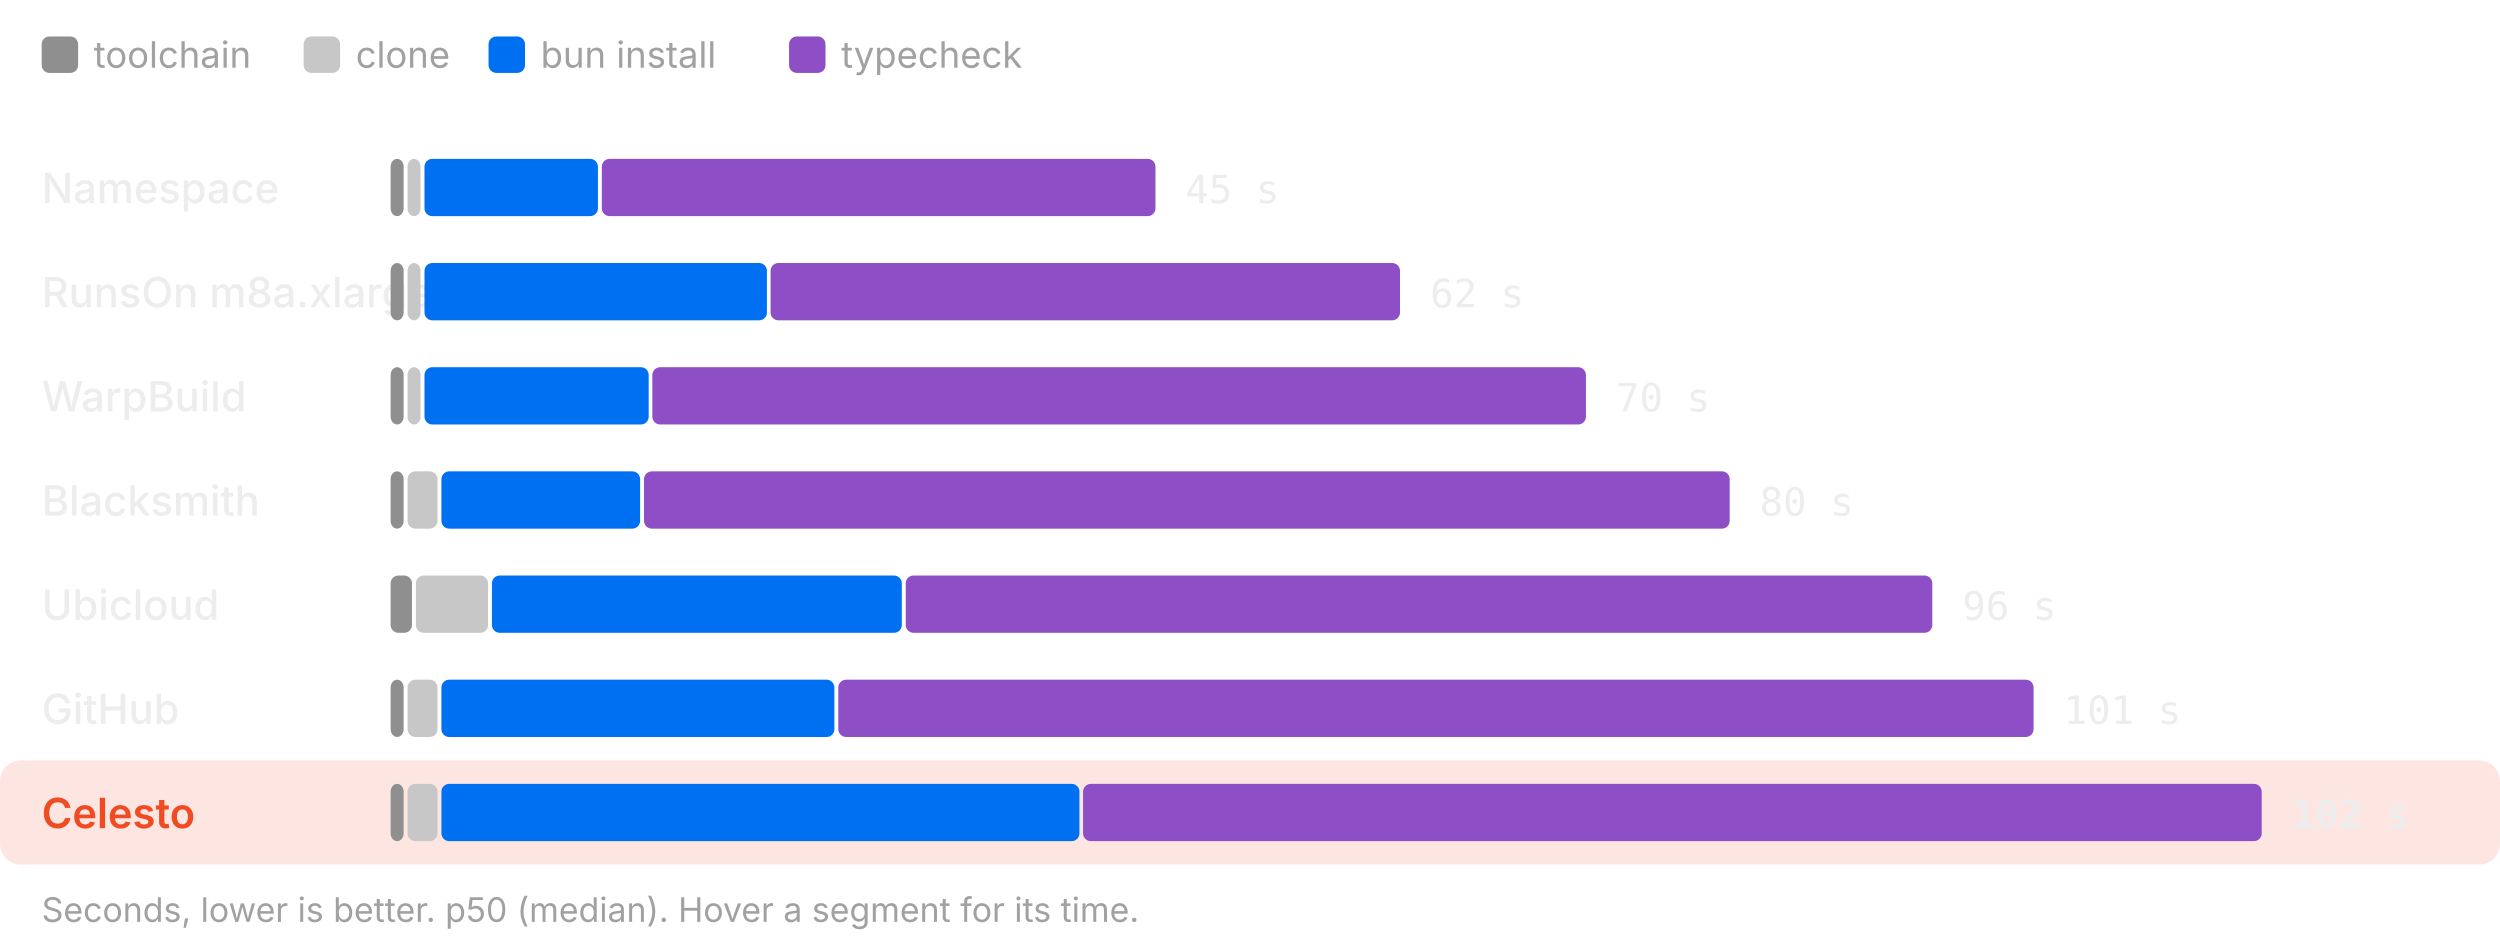
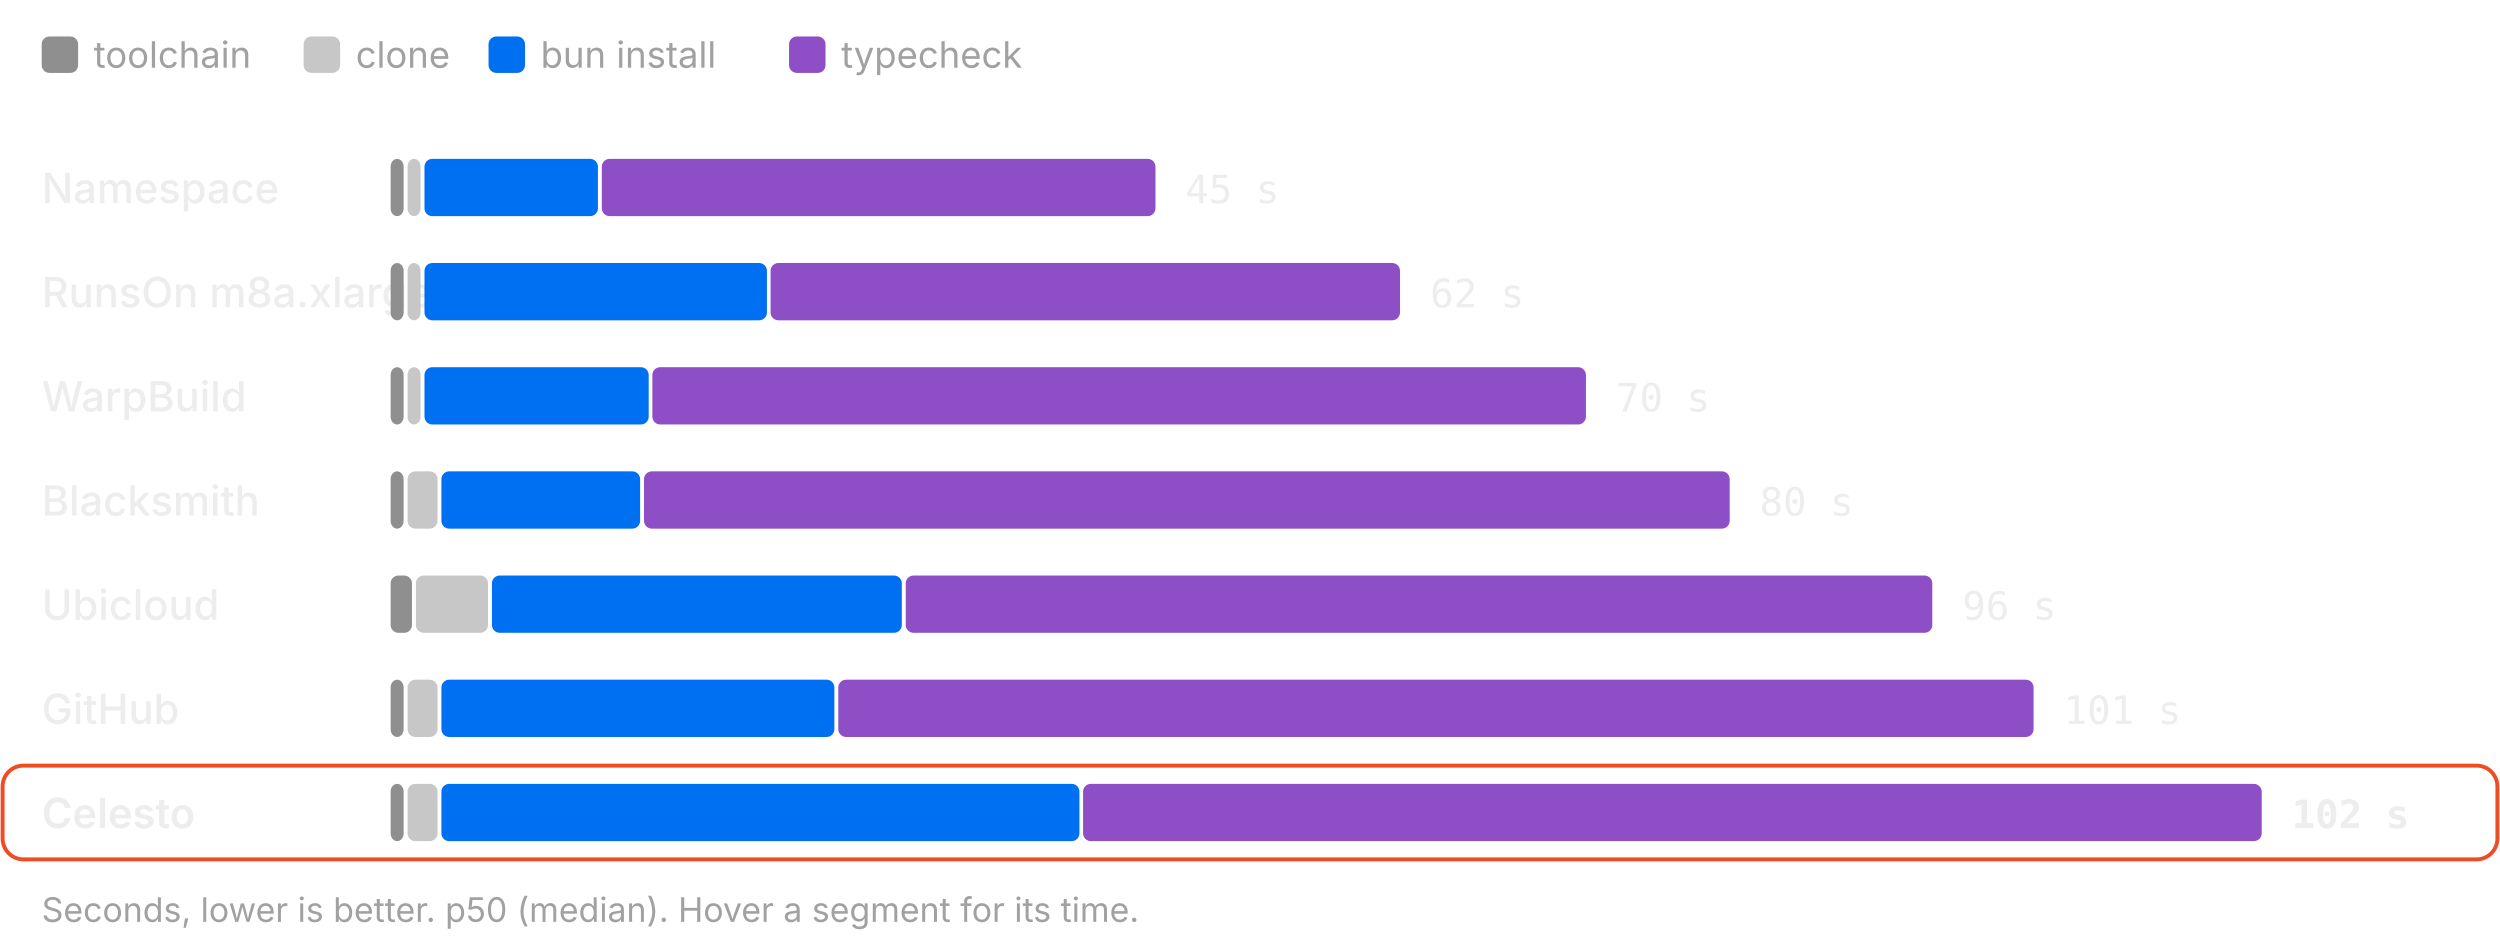
<svg xmlns="http://www.w3.org/2000/svg" viewBox="0 0 960 362" font-family="Geist,Inter,-apple-system,BlinkMacSystemFont,Segoe UI,sans-serif">
-   <style>.t{fill:#ededed}.m{fill:#a1a1a1}.hl{fill:#F04C24;fill-opacity:.14}.n{fill:#8f8f8f;fill-opacity:.16}</style>
+   <style>.t{fill:#ededed}.m{fill:#a1a1a1}.n{fill:#8f8f8f;fill-opacity:.16}</style>
  <rect x="16" y="14" width="14" height="14" rx="3" fill="#8f8f8f" />
  <text x="36" y="26" font-size="14" class="m">toolchain</text>
  <rect x="116.6" y="14" width="14" height="14" rx="3" fill="#c7c7c7" />
  <text x="136.6" y="26" font-size="14" class="m">clone</text>
  <rect x="187.6" y="14" width="14" height="14" rx="3" fill="#0070f3" />
  <text x="207.6" y="26" font-size="14" class="m">bun install</text>
  <rect x="303" y="14" width="14" height="14" rx="3" fill="#8e4ec6" />
  <text x="323" y="26" font-size="14" class="m">typecheck</text>
  <text x="16" y="78" font-size="16" font-weight="500" class="t">Namespace</text>
  <rect x="150.0" y="61" width="5.0" height="22" rx="3" fill="#8f8f8f" />
  <rect x="156.5" y="61" width="5.0" height="22" rx="3" fill="#c7c7c7" />
  <rect x="163.0" y="61" width="66.6" height="22" rx="3" fill="#0070f3" />
  <rect x="231.1" y="61" width="212.6" height="22" rx="3" fill="#8e4ec6" />
  <text x="455.135" y="78" font-size="15" font-weight="400" font-family="Geist Mono,SFMono-Regular,Menlo,Consolas,monospace" class="t">45 s</text>
  <text x="16" y="118" font-size="16" font-weight="500" class="t">RunsOn m8a.xlarge</text>
  <rect x="150.0" y="101" width="5.0" height="22" rx="3" fill="#8f8f8f" />
  <rect x="156.5" y="101" width="5.0" height="22" rx="3" fill="#c7c7c7" />
  <rect x="163.0" y="101" width="131.5" height="22" rx="3" fill="#0070f3" />
  <rect x="295.9" y="101" width="241.7" height="22" rx="3" fill="#8e4ec6" />
  <text x="549.189" y="118" font-size="15" font-weight="400" font-family="Geist Mono,SFMono-Regular,Menlo,Consolas,monospace" class="t">62 s</text>
  <text x="16" y="158" font-size="16" font-weight="500" class="t">WarpBuild</text>
  <rect x="150.0" y="141" width="5.0" height="22" rx="3" fill="#8f8f8f" />
  <rect x="156.5" y="141" width="5.0" height="22" rx="3" fill="#c7c7c7" />
  <rect x="163.0" y="141" width="86.1" height="22" rx="3" fill="#0070f3" />
  <rect x="250.5" y="141" width="358.5" height="22" rx="3" fill="#8e4ec6" />
  <text x="620.541" y="158" font-size="15" font-weight="400" font-family="Geist Mono,SFMono-Regular,Menlo,Consolas,monospace" class="t">70 s</text>
  <text x="16" y="198" font-size="16" font-weight="500" class="t">Blacksmith</text>
  <rect x="150.0" y="181" width="5.0" height="22" rx="3" fill="#8f8f8f" />
  <rect x="156.5" y="181" width="11.5" height="22" rx="3" fill="#c7c7c7" />
  <rect x="169.5" y="181" width="76.3" height="22" rx="3" fill="#0070f3" />
  <rect x="247.3" y="181" width="416.9" height="22" rx="3" fill="#8e4ec6" />
  <text x="675.676" y="198" font-size="15" font-weight="400" font-family="Geist Mono,SFMono-Regular,Menlo,Consolas,monospace" class="t">80 s</text>
  <text x="16" y="238" font-size="16" font-weight="500" class="t">Ubicloud</text>
  <rect x="150.0" y="221" width="8.2" height="22" rx="3" fill="#8f8f8f" />
  <rect x="159.7" y="221" width="27.7" height="22" rx="3" fill="#c7c7c7" />
  <rect x="188.9" y="221" width="157.4" height="22" rx="3" fill="#0070f3" />
  <rect x="347.8" y="221" width="394.2" height="22" rx="3" fill="#8e4ec6" />
  <text x="753.514" y="238" font-size="15" font-weight="400" font-family="Geist Mono,SFMono-Regular,Menlo,Consolas,monospace" class="t">96 s</text>
  <text x="16" y="278" font-size="16" font-weight="500" class="t">GitHub</text>
  <rect x="150.0" y="261" width="5.0" height="22" rx="3" fill="#8f8f8f" />
  <rect x="156.5" y="261" width="11.5" height="22" rx="3" fill="#c7c7c7" />
  <rect x="169.5" y="261" width="150.9" height="22" rx="3" fill="#0070f3" />
  <rect x="321.9" y="261" width="459.0" height="22" rx="3" fill="#8e4ec6" />
  <text x="792.432" y="278" font-size="15" font-weight="400" font-family="Geist Mono,SFMono-Regular,Menlo,Consolas,monospace" class="t">101 s</text>
-   <rect x="0" y="292" width="960" height="40" rx="8" class="hl" />
-   <text x="16" y="318" font-size="16" font-weight="600" fill="#F04C24">Celesto</text>
+   <rect x="1" y="294" width="958" height="36" rx="8" fill="none" stroke="#F04C24" stroke-width="1.5" />
+   <text x="16" y="318" font-size="16" font-weight="600" class="t">Celesto</text>
  <rect x="150.0" y="301" width="5.0" height="22" rx="3" fill="#8f8f8f" />
  <rect x="156.5" y="301" width="11.5" height="22" rx="3" fill="#c7c7c7" />
  <rect x="169.5" y="301" width="245.0" height="22" rx="3" fill="#0070f3" />
  <rect x="415.9" y="301" width="452.6" height="22" rx="3" fill="#8e4ec6" />
  <text x="880" y="318" font-size="15" font-weight="600" font-family="Geist Mono,SFMono-Regular,Menlo,Consolas,monospace" class="t">102 s</text>
  <text x="16" y="354" font-size="13" class="m">Seconds, lower is better. p50 (median). Hover a segment for its time.</text>
</svg>
